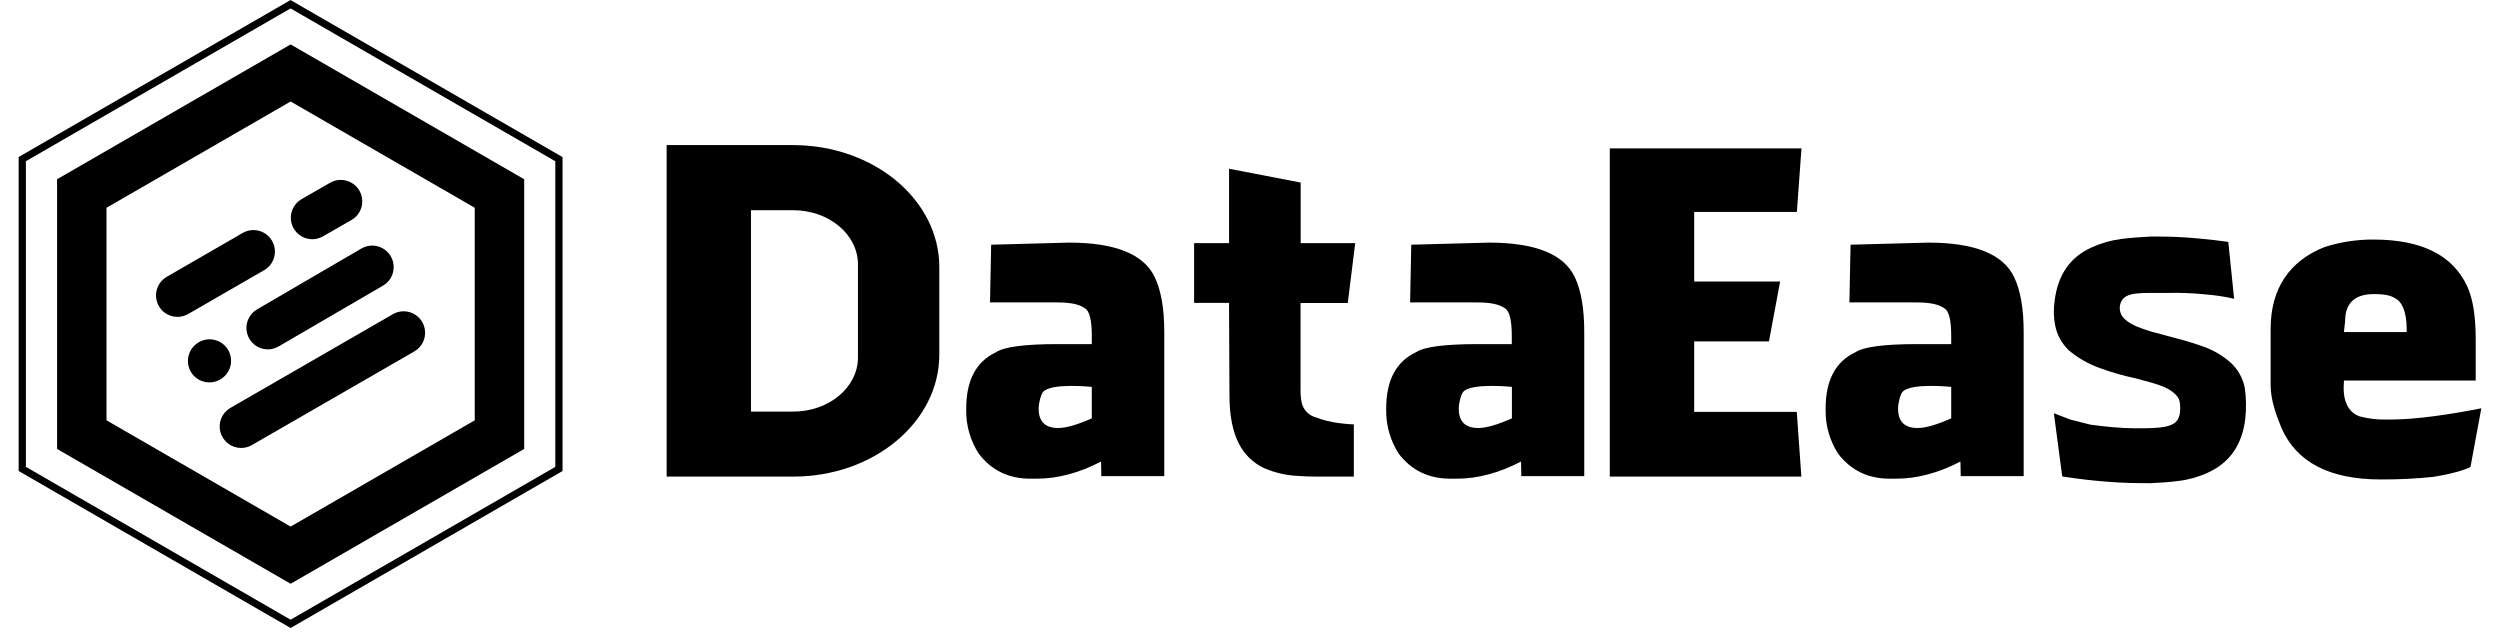
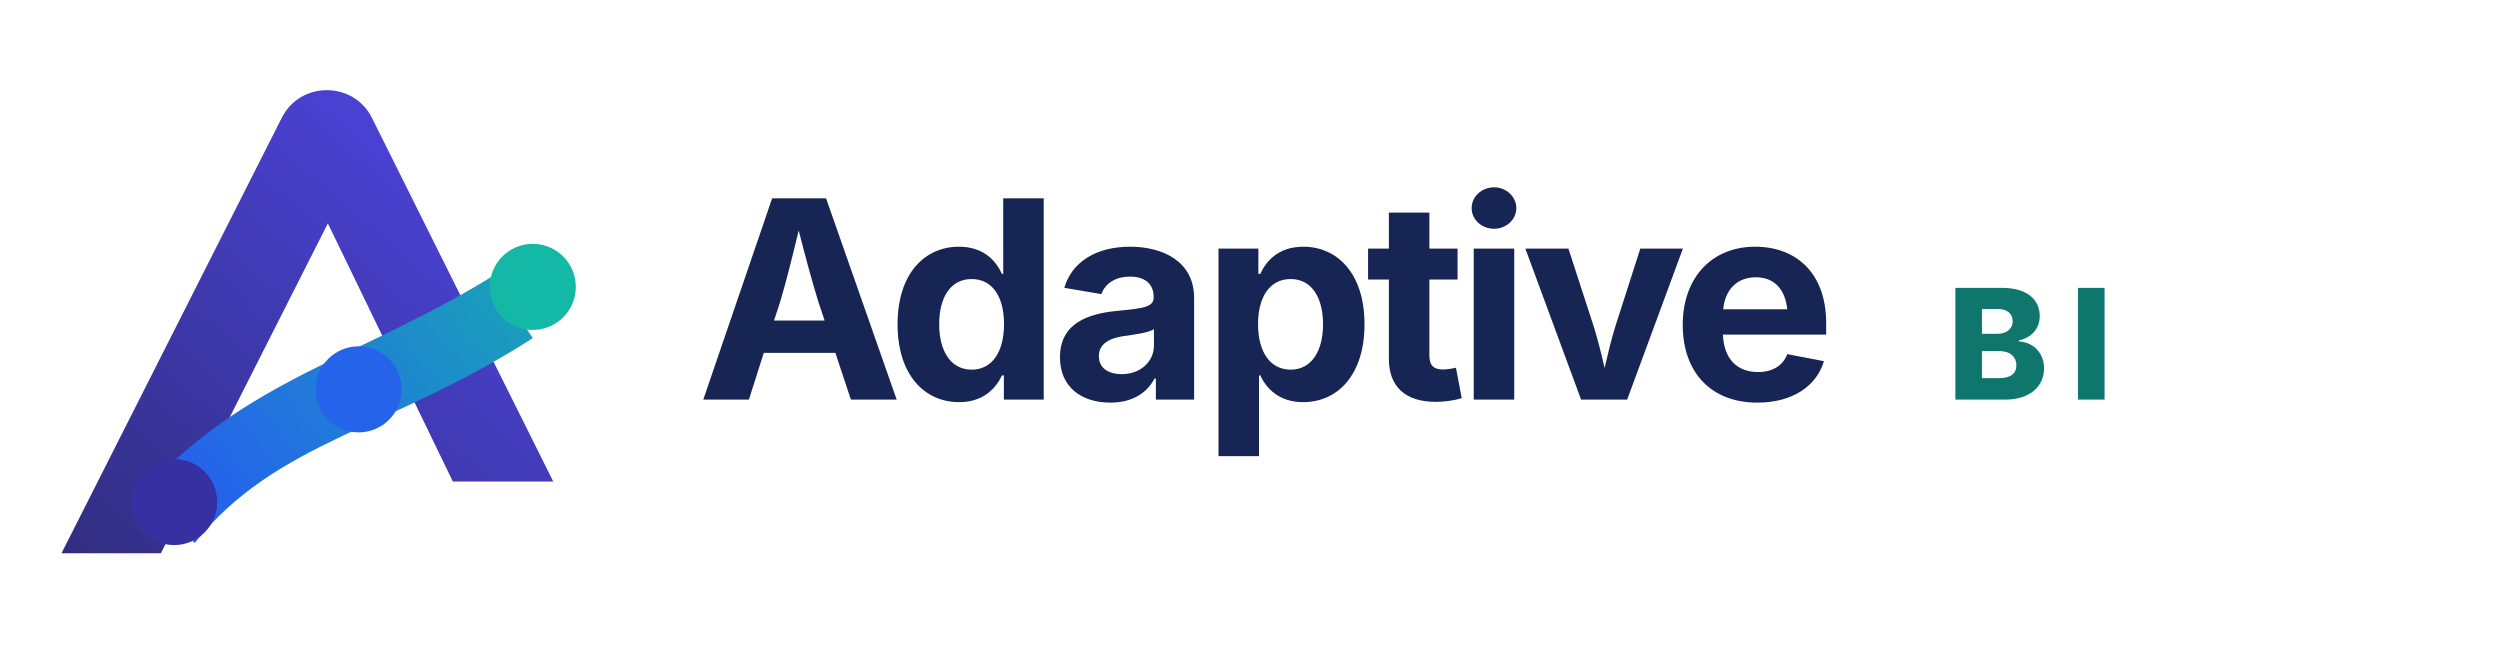
- <svg xmlns="http://www.w3.org/2000/svg" width="134" height="34" viewBox="0 0 134 34">
-   <g id="logo">
-     <path id="Vector" d="M15.576 0.453L29.765 8.643V25.024L15.576 33.216L1.388 25.024V8.64L15.576 0.45V0.453ZM15.576 0L1 8.415V25.246L15.576 33.661L30.152 25.246V8.42L15.576 0.004V0Z" />
-     <g id="Group 11">
-       <path id="Vector_2" d="M90.809 15.09H95.415L94.816 18.298H90.809V22.077H96.307L96.553 25.547H86.285V7.955H96.559L96.313 11.358H90.809V15.09Z" />
-       <path id="Vector_3" d="M62.405 17.801V25.52H59.031L59.016 24.739C57.836 25.353 56.683 25.659 55.558 25.658H55.224C54.067 25.658 53.148 25.214 52.467 24.326C52.016 23.632 51.78 22.821 51.789 21.993V21.902C51.789 20.385 52.322 19.378 53.386 18.88C53.822 18.589 54.928 18.444 56.706 18.444H58.521V18.02C58.521 17.146 58.395 16.646 58.142 16.52C57.866 16.314 57.38 16.21 56.684 16.21H53.065L53.126 13.116L57.292 13.004C59.765 13.004 61.297 13.617 61.888 14.843C62.233 15.552 62.405 16.538 62.405 17.801ZM55.908 21.007C55.793 21.143 55.672 21.588 55.672 21.906C55.672 22.596 56.022 22.941 56.721 22.941C57.142 22.941 57.741 22.768 58.52 22.424V20.737C58.52 20.737 56.327 20.508 55.908 21.007Z" />
-       <path id="Vector_4" d="M84.916 17.801V25.52H81.543L81.527 24.739C80.347 25.353 79.195 25.659 78.069 25.658H77.736C76.579 25.658 75.659 25.214 74.978 24.326C74.527 23.632 74.291 22.82 74.3 21.993V21.902C74.3 20.385 74.832 19.378 75.897 18.88C76.334 18.589 77.441 18.444 79.217 18.444H81.032V18.02C81.032 17.146 80.906 16.646 80.653 16.52C80.377 16.314 79.891 16.21 79.194 16.21H75.582L75.643 13.116L79.809 13.004C82.284 13.004 83.816 13.617 84.405 14.843C84.745 15.552 84.916 16.538 84.916 17.801ZM78.425 21.007C78.31 21.143 78.19 21.588 78.19 21.906C78.19 22.596 78.54 22.941 79.239 22.941C79.661 22.941 80.26 22.768 81.038 22.424V20.737C81.038 20.737 78.845 20.508 78.425 21.007Z" />
-       <path id="Vector_5" d="M108.469 17.801V25.52H105.096L105.079 24.739C103.899 25.353 102.746 25.659 101.621 25.658H101.288C100.131 25.658 99.212 25.214 98.53 24.326C98.079 23.632 97.844 22.82 97.853 21.993V21.902C97.853 20.385 98.385 19.378 99.451 18.88C99.887 18.589 100.994 18.444 102.771 18.444H104.585V18.02C104.585 17.146 104.459 16.646 104.207 16.52C103.931 16.314 103.444 16.21 102.747 16.21H99.128L99.19 13.116L103.356 13.004C105.83 13.004 107.362 13.617 107.951 14.843C108.296 15.552 108.469 16.538 108.469 17.801ZM101.972 21.007C101.857 21.143 101.737 21.588 101.737 21.906C101.737 22.596 102.086 22.941 102.786 22.941C103.208 22.941 103.807 22.768 104.585 22.424V20.737C104.585 20.737 102.392 20.508 101.972 21.007Z" />
-       <path id="Vector_6" d="M72.565 25.546H70.616C70.221 25.546 69.882 25.535 69.6 25.511C68.962 25.486 68.334 25.343 67.749 25.088C67.174 24.817 66.704 24.363 66.413 23.798C66.07 23.143 65.898 22.267 65.899 21.17L65.877 16.235H64.003V13.032H65.878V9.045L69.716 9.784V13.032H72.64L72.24 16.241H69.71V20.96C69.71 21.067 69.71 21.158 69.722 21.235C69.73 21.401 69.761 21.566 69.813 21.725C69.874 21.884 69.972 22.026 70.099 22.139C70.226 22.252 70.378 22.334 70.543 22.377C70.937 22.526 71.348 22.626 71.766 22.677C71.858 22.692 71.952 22.704 72.051 22.711L72.291 22.734L72.565 22.746V25.546Z" />
-       <path id="Vector_7" d="M132.698 18.176V20.395H125.635L125.62 20.798C125.62 21.644 125.957 22.134 126.476 22.317C126.924 22.436 127.386 22.494 127.849 22.488H128.158C129.531 22.488 131.536 22.179 132.977 21.888H132.999L132.419 25.022C132.419 25.061 131.745 25.348 130.433 25.56C129.491 25.658 128.544 25.704 127.597 25.698C124.852 25.698 123.079 24.771 122.279 22.918C121.979 22.186 121.706 21.419 121.706 20.623V17.625C121.706 15.429 122.755 13.966 124.601 13.24C125.447 12.969 126.331 12.834 127.219 12.84C129.806 12.84 131.483 13.683 132.253 15.369C132.55 16.027 132.698 16.963 132.698 18.176ZM128.997 17.592C128.997 16.724 128.738 16.142 128.365 15.982C128.083 15.792 127.647 15.763 127.242 15.763C126.213 15.763 125.699 16.247 125.698 17.216L125.635 17.799H128.997V17.592Z" />
-       <path id="Vector_8" fill-rule="evenodd" clip-rule="evenodd" d="M42.518 7.777H35.732V25.546H42.518C46.841 25.546 50.347 22.617 50.347 19.006V14.319C50.347 10.708 46.841 7.786 42.518 7.777ZM45.987 19.159C45.987 20.762 44.435 22.06 42.518 22.061H40.253V11.268H42.518C44.435 11.268 45.987 12.57 45.987 14.171V19.159Z" />
-       <path id="Vector_9" d="M114.735 25.895C114.015 25.895 113.226 25.853 112.367 25.77C112.037 25.737 111.698 25.7 111.35 25.655L110.536 25.539L110.087 22.149L110.961 22.486L112.038 22.759C112.466 22.819 112.867 22.865 113.246 22.898C113.697 22.937 114.105 22.957 114.471 22.957C115.801 22.957 116.57 22.925 116.777 22.381C116.892 22.155 116.886 21.539 116.759 21.332C116.631 21.125 116.358 20.891 115.945 20.722C115.768 20.65 115.544 20.572 115.276 20.498L114.489 20.284C114.143 20.207 113.831 20.134 113.557 20.053C113.203 19.953 112.88 19.849 112.587 19.74C111.969 19.527 111.396 19.203 110.895 18.784C110.515 18.421 110.256 17.95 110.154 17.434C110.073 17.007 110.064 16.57 110.127 16.139C110.292 14.74 110.954 13.781 112.112 13.261C112.608 13.034 113.135 12.883 113.675 12.812C113.914 12.779 114.185 12.752 114.489 12.729L115.276 12.68H115.807C116.406 12.68 117.071 12.713 117.8 12.779L118.688 12.869L119.437 12.967L119.749 16.015C119.256 15.9 118.755 15.823 118.25 15.784C117.548 15.71 116.842 15.683 116.137 15.703C114.745 15.703 113.929 15.627 113.684 16.193C113.639 16.301 113.617 16.417 113.62 16.533C113.623 16.65 113.652 16.765 113.704 16.869C113.838 17.117 114.13 17.334 114.581 17.521C114.769 17.599 115.007 17.682 115.294 17.769L117.105 18.256C117.453 18.356 117.764 18.456 118.039 18.556C118.592 18.742 119.102 19.035 119.542 19.419C119.942 19.777 120.214 20.254 120.319 20.78C120.398 21.332 120.408 21.892 120.347 22.447C120.182 23.832 119.52 24.791 118.361 25.325C117.867 25.556 117.339 25.708 116.798 25.775C116.559 25.808 116.288 25.836 115.984 25.857L115.279 25.899L114.735 25.895Z" />
-     </g>
-     <path id="Vector_10" d="M15.577 5.44L25.446 11.136V22.529L15.577 28.225L5.709 22.529V11.136L15.577 5.44ZM15.577 2.381L3.059 9.607V24.064L15.577 31.29L28.096 24.064V9.607L15.577 2.381Z" />
-     <path id="Vector_11" d="M9.517 16.985C9.262 16.986 9.014 16.903 8.812 16.748C8.609 16.593 8.464 16.375 8.399 16.129C8.333 15.882 8.352 15.621 8.451 15.386C8.55 15.151 8.724 14.956 8.946 14.831L13.025 12.477C13.289 12.33 13.6 12.293 13.892 12.374C14.183 12.454 14.431 12.646 14.582 12.908C14.733 13.169 14.775 13.48 14.699 13.773C14.623 14.065 14.435 14.316 14.176 14.471L10.096 16.825C9.921 16.928 9.721 16.984 9.517 16.985Z" />
-     <path id="Vector_12" d="M16.738 12.823C16.485 12.822 16.238 12.739 16.037 12.585C15.836 12.43 15.692 12.214 15.626 11.969C15.561 11.725 15.578 11.465 15.675 11.231C15.771 10.997 15.943 10.801 16.162 10.675L17.661 9.814C17.792 9.733 17.938 9.679 18.091 9.656C18.243 9.633 18.398 9.64 18.548 9.678C18.697 9.715 18.837 9.783 18.96 9.876C19.083 9.969 19.186 10.085 19.263 10.219C19.34 10.352 19.39 10.5 19.408 10.653C19.427 10.806 19.415 10.961 19.373 11.109C19.331 11.257 19.259 11.395 19.163 11.515C19.066 11.635 18.947 11.735 18.811 11.808L17.312 12.668C17.137 12.769 16.939 12.823 16.738 12.823Z" />
-     <path id="Vector_13" d="M11.223 20.498C10.969 20.498 10.723 20.415 10.521 20.26C10.32 20.106 10.175 19.89 10.11 19.645C10.044 19.4 10.061 19.141 10.158 18.907C10.255 18.672 10.426 18.477 10.646 18.35L10.685 18.327C10.948 18.184 11.257 18.149 11.546 18.23C11.835 18.312 12.081 18.503 12.231 18.762C12.381 19.022 12.424 19.33 12.35 19.621C12.277 19.912 12.093 20.162 11.837 20.319L11.798 20.342C11.624 20.444 11.425 20.497 11.223 20.498Z" />
-     <path id="Vector_14" d="M14.36 18.728C14.107 18.728 13.86 18.645 13.659 18.491C13.458 18.337 13.313 18.122 13.247 17.877C13.181 17.633 13.197 17.373 13.294 17.139C13.39 16.905 13.561 16.709 13.78 16.581L19.352 13.332C19.482 13.252 19.628 13.2 19.779 13.177C19.93 13.154 20.084 13.162 20.233 13.199C20.381 13.237 20.52 13.304 20.642 13.396C20.765 13.488 20.867 13.604 20.944 13.736C21.021 13.868 21.071 14.014 21.091 14.166C21.111 14.318 21.1 14.472 21.06 14.619C21.02 14.767 20.95 14.905 20.856 15.025C20.761 15.146 20.644 15.246 20.51 15.321L14.938 18.566C14.763 18.67 14.564 18.726 14.36 18.728Z" />
-     <path id="Vector_15" d="M12.924 24.011C12.671 24.011 12.425 23.927 12.224 23.773C12.023 23.618 11.878 23.402 11.813 23.157C11.747 22.913 11.764 22.653 11.861 22.419C11.958 22.185 12.129 21.989 12.349 21.863L21.059 16.84C21.324 16.687 21.638 16.646 21.933 16.725C22.228 16.805 22.479 16.998 22.632 17.262C22.784 17.527 22.825 17.841 22.746 18.136C22.667 18.431 22.474 18.682 22.209 18.835L13.5 23.856C13.325 23.958 13.127 24.011 12.924 24.011Z" />
+ <svg xmlns="http://www.w3.org/2000/svg" viewBox="0 0 244 64" role="img" aria-label="一言SQL">
+   <defs>
+     <linearGradient id="a" x1="6" y1="55" x2="47" y2="8" gradientUnits="userSpaceOnUse">
+       <stop stop-color="#312E81" />
+       <stop offset="1" stop-color="#4F46E5" />
+     </linearGradient>
+     <linearGradient id="b" x1="20" y1="49" x2="58" y2="18" gradientUnits="userSpaceOnUse">
+       <stop stop-color="#2563EB" />
+       <stop offset="1" stop-color="#14B8A6" />
+     </linearGradient>
+   </defs>
+   <g transform="translate(2)">
+     <path fill="url(#a)" d="M4 54 25.5 11.5c1.8-3.6 7-3.6 8.8 0L52 47h-9.8L30 21.8 13.7 54H4Z" />
+     <path fill="url(#b)" d="M12 48c10-11 21-13 34-21l4 6C36 42 25 43 17 53l-5-5Z" />
+     <circle cx="15" cy="49" r="4.2" fill="#3730A3" />
+     <circle cx="33" cy="38" r="4.2" fill="#2563EB" />
+     <circle cx="50" cy="28" r="4.2" fill="#14B8A6" />
  </g>
+   <text x="68" y="39" fill="#172554" font-family="Inter,Segoe UI,Arial,sans-serif" font-size="27" font-weight="750" letter-spacing="-1">Adaptive</text>
+   <text x="190" y="39" fill="#0F766E" font-family="Inter,Segoe UI,Arial,sans-serif" font-size="15" font-weight="800" letter-spacing="2">BI</text>
</svg>
